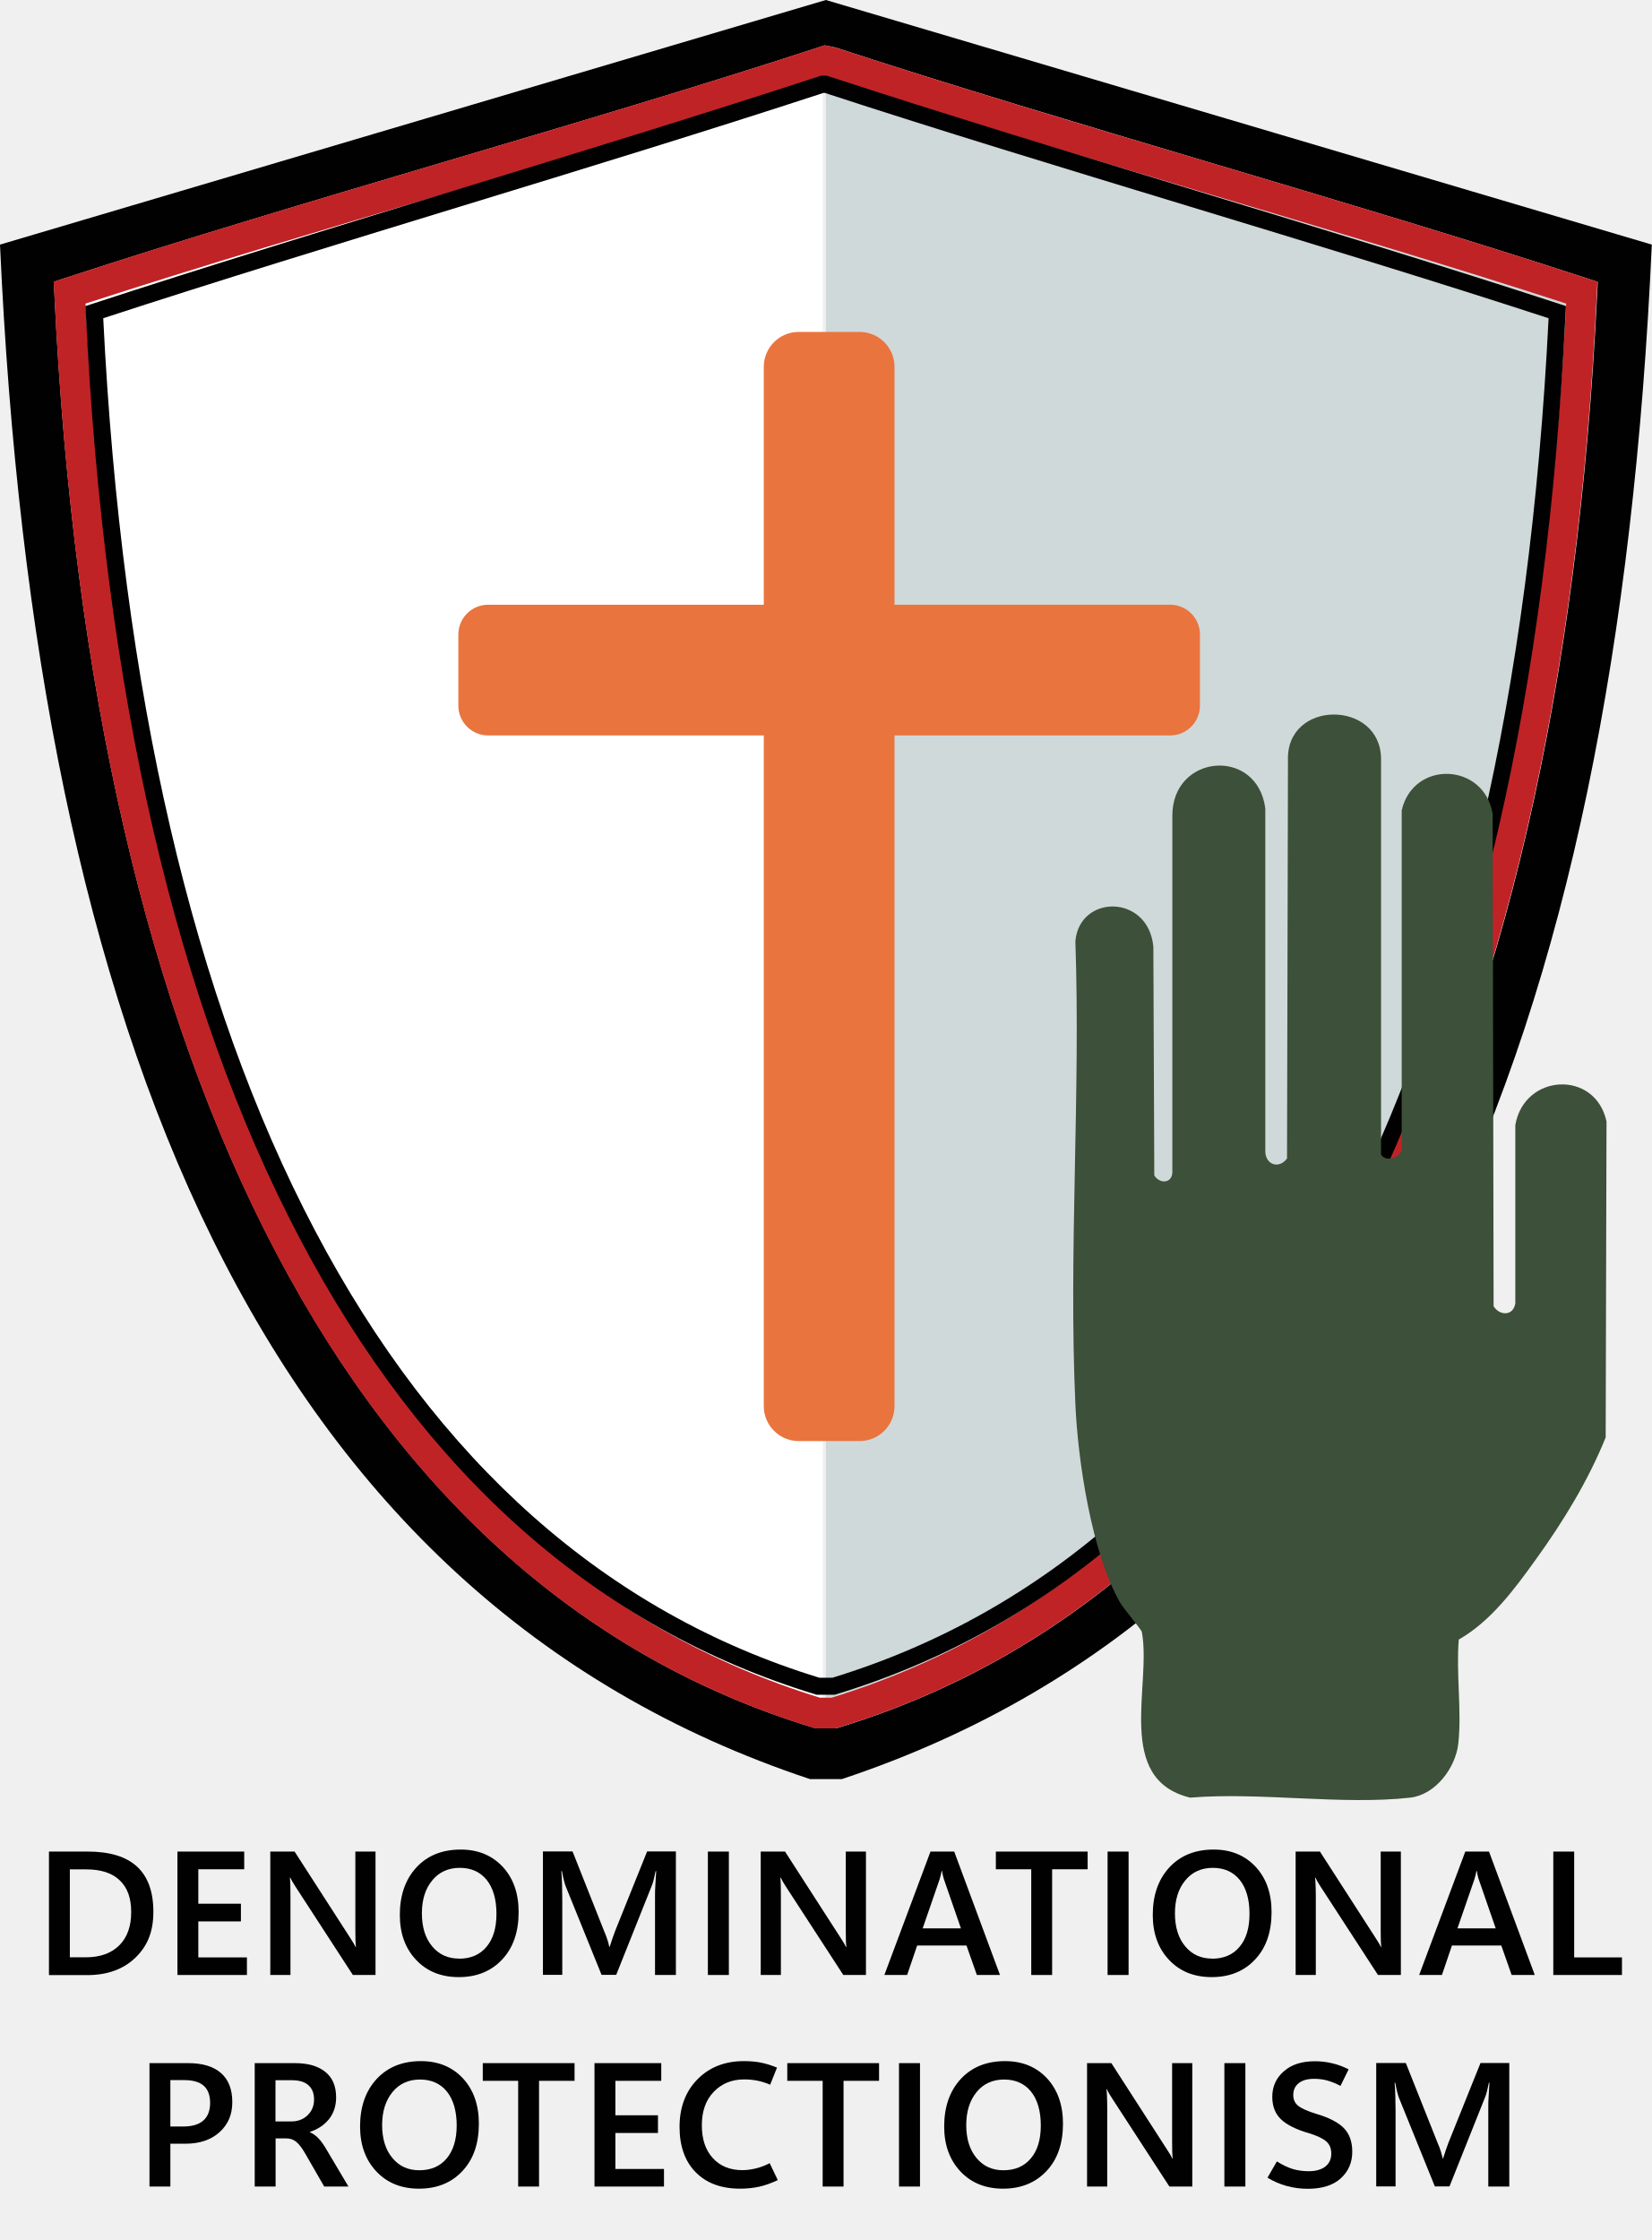
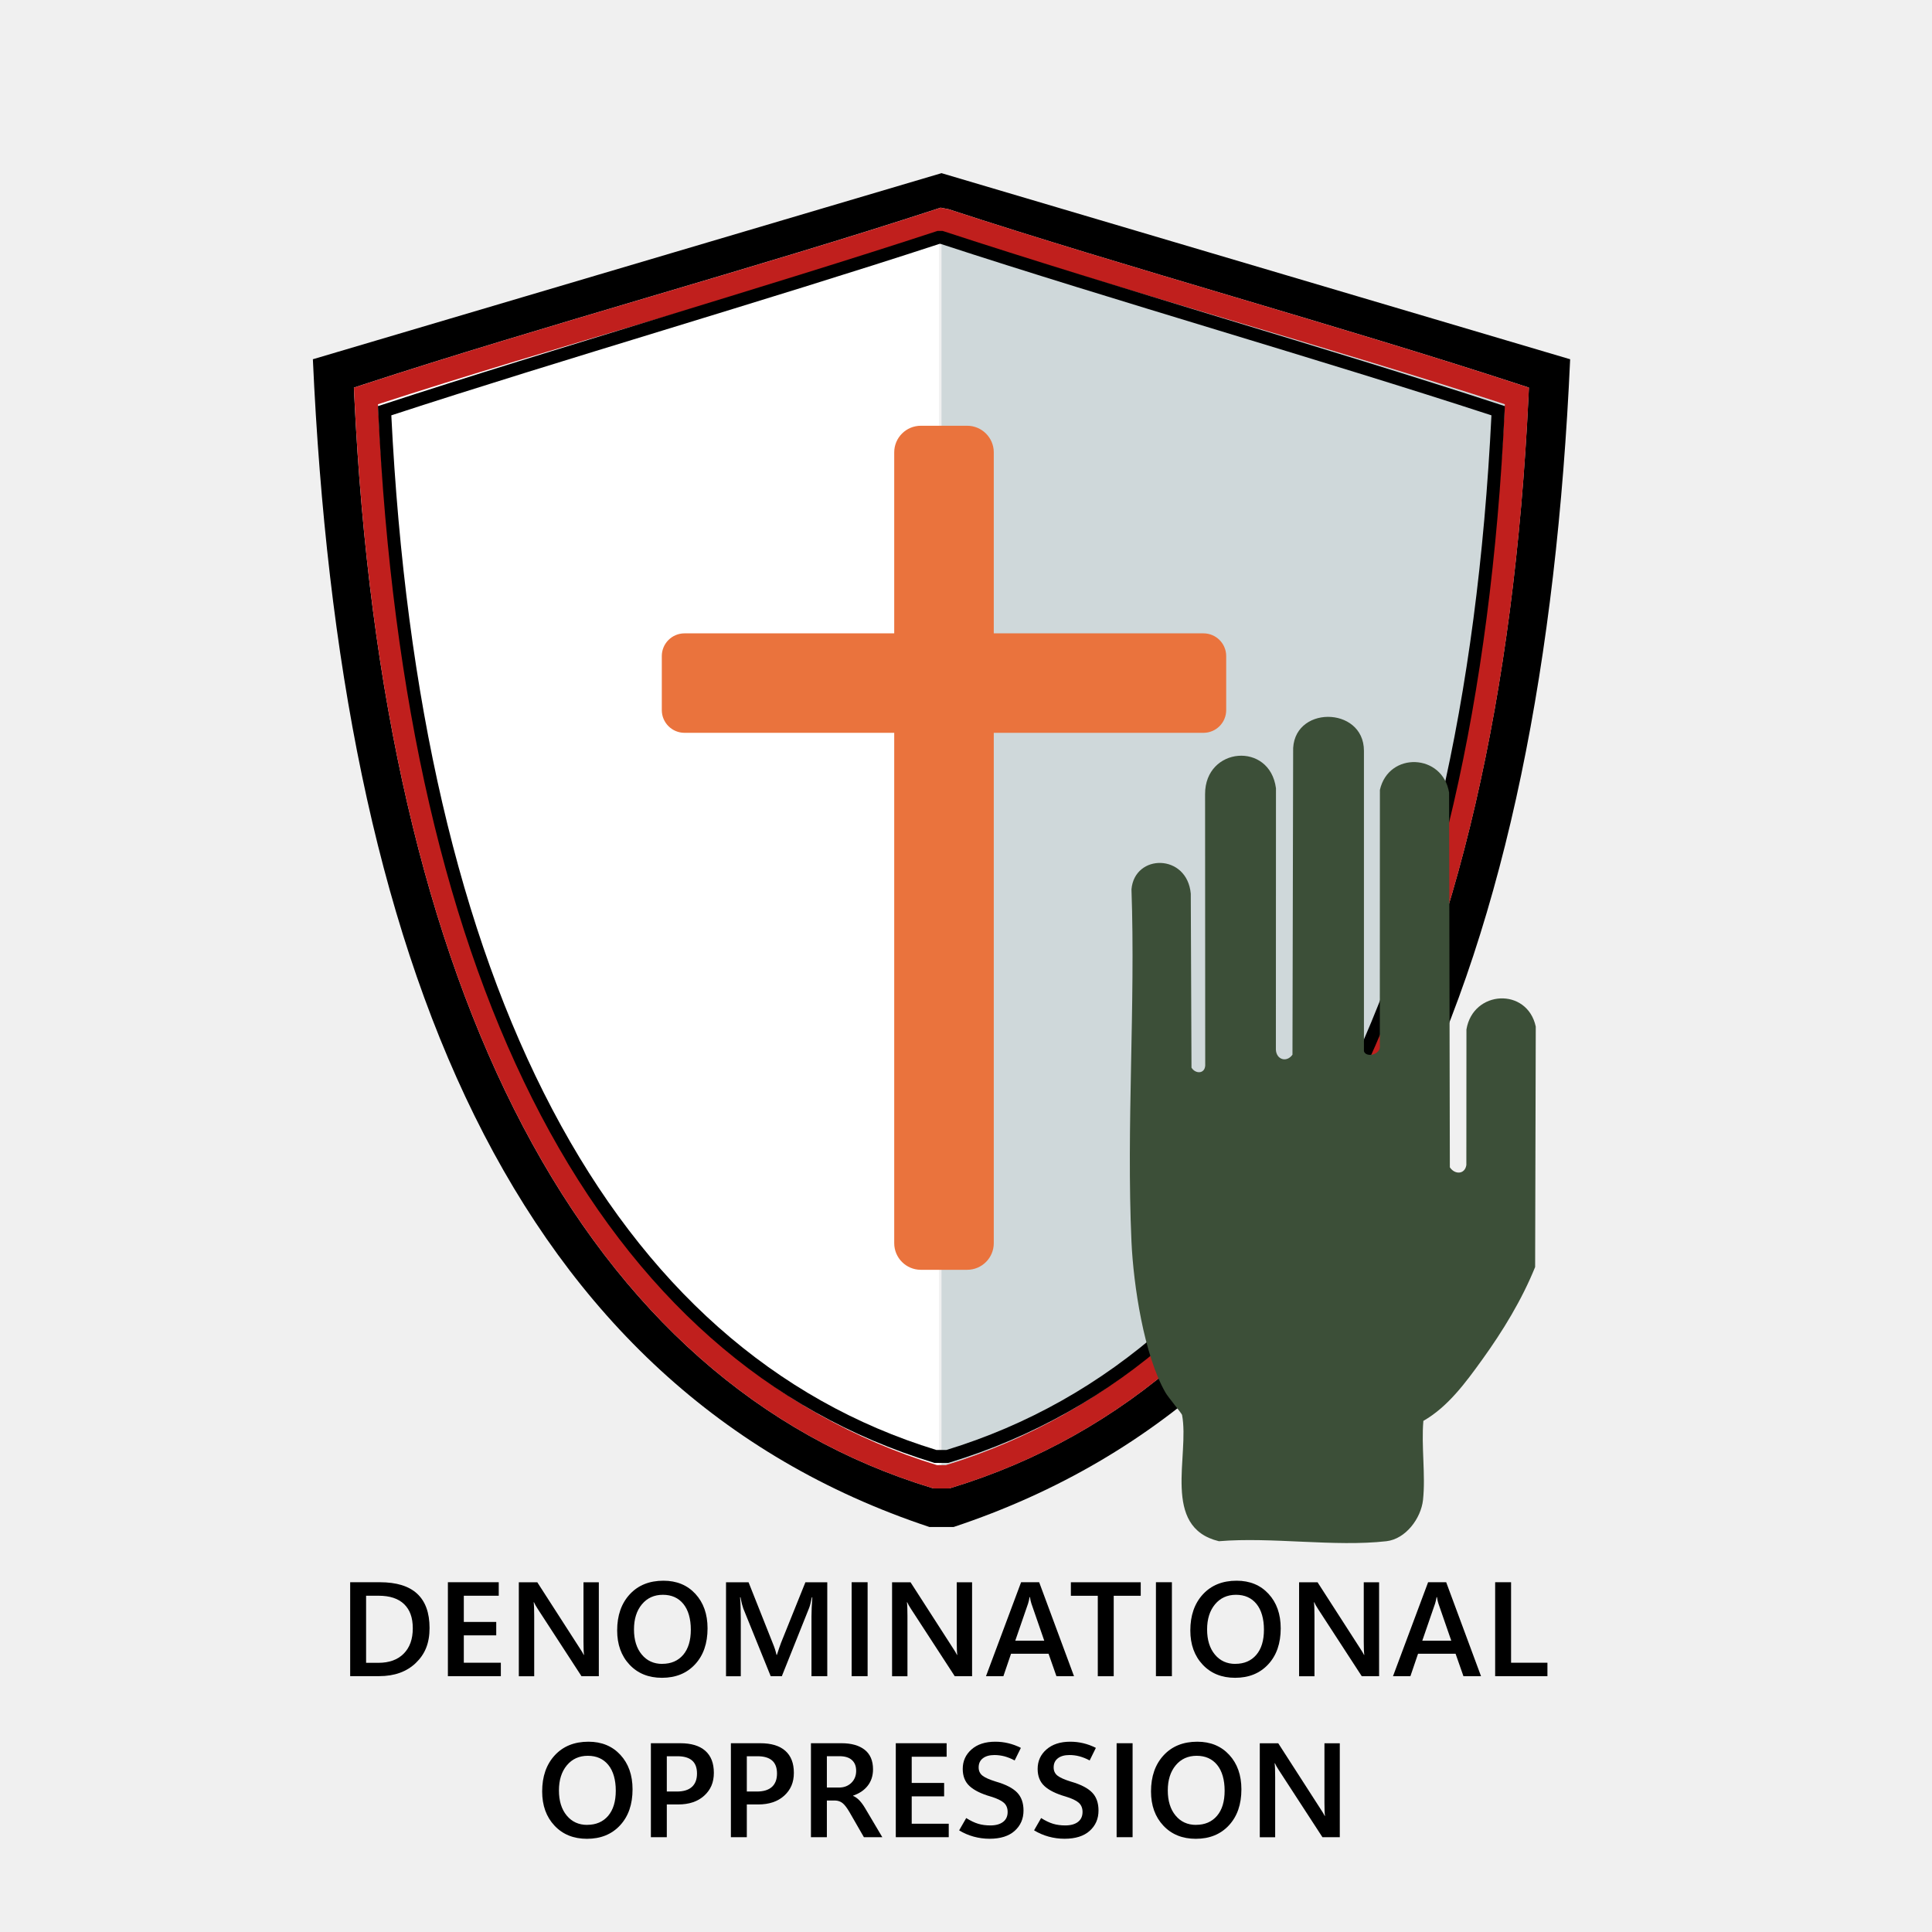
- <svg xmlns="http://www.w3.org/2000/svg" id="Layer_1" data-name="Layer 1" viewBox="0 0 140.01 189.84">
+ <svg xmlns="http://www.w3.org/2000/svg" id="Layer_2" data-name="Layer 2" viewBox="0 0 432 432">
  <defs>
    <style>
      .cls-1 {
+         fill: #c01f1d;
+       }
+ 
+       .cls-2 {
        fill: #fff;
      }

-       .cls-2 {
+       .cls-3 {
        fill: none;
      }

-       .cls-3 {
-         fill: #c02326;
-       }
- 
      .cls-4 {
-         fill: #d0d9da;
+         fill: #3c4f38;
      }

      .cls-5 {
-         fill: #3d5039;
+         fill: #cfd8da;
      }

      .cls-6 {
-         fill: #010101;
-       }
- 
-       .cls-7 {
-         fill: #ea743d;
+         fill: #ea733d;
      }
    </style>
  </defs>
-   <path class="cls-4" d="M114.28,104.98c10.6-20.13,16.81-46.79,18.46-79.25-9.68-3.15-20.45-6.36-30.87-9.46-10.74-3.2-21.85-6.51-31.78-9.76-.03,0-.06.02-.09.03v137.34h.48c18.46-5.68,33.2-18.76,43.8-38.9Z" />
-   <path class="cls-1" d="M25.46,104.98C14.86,84.85,8.65,58.19,7,25.73c9.68-3.15,20.45-6.36,30.87-9.46,10.74-3.2,21.85-6.51,31.78-9.76.03,0,.06.02.09.03v137.34h-.48c-18.46-5.68-33.2-18.76-43.8-38.9Z" />
-   <path class="cls-2" d="M134.48,23.58c-9.95-3.26-21.1-6.58-31.88-9.79-10.76-3.2-21.89-6.52-31.81-9.77l-.8-.16-.09-.02-.31.1c-9.92,3.25-21.15,6.58-32.01,9.8-10.88,3.23-22.13,6.56-32.09,9.83l-.94.31.05.99c1.59,33.28,7.92,60.64,18.8,81.32,10.97,20.84,26.29,34.37,45.52,40.23l.18.06h1.75l.18-.06c19.24-5.85,34.55-19.39,45.52-40.23,10.88-20.67,17.21-48.03,18.8-81.32l.05-.99-.94-.31Z" />
-   <path class="cls-6" d="M70,0L0,20.73c3.02,66.76,22.11,114.58,68.66,130.05h2.69c46.55-15.47,65.64-63.29,68.66-130.05L70,0ZM116.58,106.19c-10.97,20.84-26.29,34.37-45.52,40.23l-.18.06h-1.75l-.18-.06c-19.24-5.85-34.55-19.39-45.52-40.23C12.53,85.51,6.2,58.16,4.61,24.87l-.05-.99.94-.31c9.95-3.26,21.21-6.6,32.09-9.83,10.86-3.22,22.09-6.55,32.01-9.8l.31-.1.09.02.8.16c9.92,3.25,21.05,6.56,31.81,9.77,10.78,3.21,21.92,6.53,31.88,9.79l.94.31-.05.99c-1.59,33.28-7.92,60.64-18.8,81.32Z" />
-   <path class="cls-2" d="M70.09,6.51s-.06.02-.09.03c-9.85,3.22-20.95,6.51-31.68,9.69-10.52,3.12-21.39,6.34-31.08,9.5,1.65,32.46,7.86,59.12,18.46,79.25,10.6,20.14,25.34,33.22,43.8,38.9h.98c18.46-5.68,33.2-18.76,43.8-38.9,10.6-20.13,16.81-46.79,18.46-79.25-9.68-3.15-20.45-6.36-30.87-9.46-10.74-3.2-21.85-6.51-31.78-9.76Z" />
-   <path class="cls-3" d="M134.48,23.58c-9.95-3.26-21.1-6.58-31.88-9.79-10.76-3.2-21.89-6.52-31.81-9.77l-.8-.16-.09-.02-.31.1c-9.92,3.25-21.15,6.58-32.01,9.8-10.88,3.23-22.13,6.56-32.09,9.83l-.94.31.05.99c1.59,33.28,7.92,60.64,18.8,81.32,10.97,20.84,26.29,34.37,45.52,40.23l.18.06h1.75l.18-.06c19.24-5.85,34.55-19.39,45.52-40.23,10.88-20.67,17.21-48.03,18.8-81.32l.05-.99-.94-.31ZM114.28,104.98c-10.6,20.14-25.34,33.22-43.8,38.9h-.98c-18.46-5.68-33.2-18.76-43.8-38.9C15.11,84.85,8.9,58.19,7.25,25.73c9.69-3.15,20.55-6.38,31.08-9.5,10.73-3.18,21.82-6.47,31.68-9.69.03,0,.06-.02.09-.03,9.93,3.25,21.04,6.56,31.78,9.76,10.42,3.1,21.19,6.31,30.87,9.46-1.65,32.46-7.86,59.12-18.46,79.25Z" />
-   <path class="cls-6" d="M70.76,143.63h-1.54l-.1-.03c-18.47-5.62-33.18-18.63-43.72-38.66C14.91,85.01,8.81,58.62,7.27,26.49l-.03-.55.52-.17c9.62-3.15,20.42-6.46,30.86-9.66,10.44-3.2,21.23-6.5,30.83-9.65l.11-.04h.55s.11.04.11.04c9.61,3.15,20.47,6.45,30.98,9.65,10.52,3.2,21.39,6.51,31.01,9.66l.52.17-.03.55c-1.54,32.12-7.63,58.52-18.13,78.45-10.54,20.03-25.26,33.04-43.72,38.66l-.1.03ZM69.44,142.19h1.11c18.04-5.52,32.43-18.28,42.77-37.92,10.33-19.63,16.37-45.64,17.94-77.3-9.48-3.1-20.14-6.34-30.46-9.48-10.48-3.19-21.31-6.48-30.9-9.62h-.09c-9.59,3.14-20.35,6.44-30.75,9.62-10.25,3.14-20.84,6.38-30.31,9.48,1.57,31.66,7.6,57.67,17.94,77.3,10.34,19.64,24.73,32.4,42.77,37.92Z" />
-   <path class="cls-7" d="M99.18,51.25h-23.36v-20.16c0-1.64-1.33-2.96-2.96-2.96h-5.16c-1.64,0-2.96,1.33-2.96,2.96v20.16h-23.36c-1.4,0-2.53,1.13-2.53,2.53v6.02c0,1.4,1.13,2.53,2.53,2.53h23.36v56.84c0,1.64,1.33,2.96,2.96,2.96h5.16c1.64,0,2.96-1.33,2.96-2.96v-56.84h23.36c1.4,0,2.53-1.13,2.53-2.53v-6.02c0-1.4-1.13-2.53-2.53-2.53Z" />
-   <path class="cls-5" d="M117.04,97.77c.22.79,1.94.41,1.77-.64v-28.45c.99-4.3,7.01-4.05,7.71.31l.08,41.72c.54.83,1.67.82,1.84-.25v-15.1c.74-4.39,6.78-4.71,7.73-.32l-.07,26.78c-1.48,3.66-3.6,7.13-5.91,10.33-1.81,2.52-3.82,5.25-6.54,6.8-.24,2.83.26,6.02-.04,8.8-.22,2.06-1.93,4.36-4.08,4.6-5.77.65-12.75-.49-18.65,0-6.44-1.56-3.24-9.56-4.1-14.06-.03-.17-1.54-1.95-1.85-2.49-2.39-4.17-3.57-11.98-3.78-16.8-.58-12.93.45-26.27,0-39.24.36-3.99,6.2-3.99,6.61.48l.08,19.38c.44.71,1.46.71,1.53-.23v-30.24c-.03-5.26,7.19-5.87,7.88-.64v29.11c.04,1.11,1.18,1.47,1.84.56l.08-33.69c-.22-5.24,7.89-5.2,7.89-.15v33.44Z" />
+   <path class="cls-5" d="M299.42,249.51c21.28-40.42,33.75-93.95,37.06-159.12-19.44-6.33-41.05-12.77-61.98-19-21.57-6.42-43.87-13.06-63.81-19.59-.06.02-.12.04-.17.06v275.76h.96c37.07-11.4,66.66-37.67,87.94-78.1Z" />
+   <path class="cls-2" d="M121.08,249.51c-21.28-40.42-33.75-93.95-37.06-159.12,19.44-6.33,41.05-12.77,61.98-19,21.57-6.42,43.87-13.06,63.81-19.59.06.02.12.04.17.06v275.76h-.96c-37.07-11.4-66.66-37.67-87.94-78.1Z" />
+   <path class="cls-3" d="M339.99,86.06c-19.98-6.55-42.36-13.21-64-19.66-21.61-6.43-43.95-13.09-63.87-19.61l-1.6-.31-.18-.04-.63.21c-19.91,6.53-42.47,13.22-64.27,19.68-21.85,6.48-44.43,13.18-64.42,19.73l-1.88.62.09,1.98c3.19,66.83,15.89,121.76,37.75,163.28,22.03,41.84,52.78,69.02,91.4,80.77l.37.11h3.52l.37-.11c38.62-11.75,69.37-38.93,91.4-80.77,21.85-41.51,34.55-96.45,37.75-163.28l.09-1.98-1.88-.62Z" />
+   <path d="M210.52,38.72l-140.56,41.61c6.06,134.04,44.39,230.06,137.86,261.11h5.41c93.46-31.05,131.79-127.08,137.86-261.11l-140.56-41.61ZM304.03,251.93c-22.03,41.84-52.78,69.02-91.4,80.77l-.37.11h-3.52l-.37-.11c-38.62-11.75-69.37-38.93-91.4-80.77-21.85-41.51-34.55-96.45-37.75-163.28l-.09-1.98,1.88-.62c19.99-6.55,42.58-13.25,64.42-19.73,21.81-6.47,44.36-13.16,64.27-19.68l.63-.21.18.04,1.6.31c19.92,6.53,42.26,13.18,63.87,19.61,21.64,6.44,44.02,13.11,64,19.66l1.88.62-.09,1.98c-3.19,66.83-15.89,121.76-37.75,163.28Z" />
+   <path class="cls-3" d="M210.69,51.8c-.06.02-.12.04-.17.06-19.78,6.47-42.06,13.07-63.6,19.46-21.13,6.27-42.95,12.74-62.4,19.07,3.31,65.17,15.78,118.7,37.06,159.12,21.29,40.43,50.87,66.71,87.94,78.1h1.96c37.07-11.4,66.66-37.67,87.94-78.1,21.28-40.42,33.75-93.95,37.06-159.12-19.44-6.33-41.05-12.77-61.98-19-21.57-6.42-43.87-13.06-63.81-19.59Z" />
+   <path class="cls-1" d="M339.99,86.06c-19.98-6.55-42.36-13.21-64-19.66-21.61-6.43-43.95-13.09-63.87-19.61l-1.6-.31-.18-.04-.63.21c-19.91,6.53-42.47,13.22-64.27,19.68-21.85,6.48-44.43,13.18-64.42,19.73l-1.88.62.09,1.98c3.19,66.83,15.89,121.76,37.75,163.28,22.03,41.84,52.78,69.02,91.4,80.77l.37.11h3.52l.37-.11c38.62-11.75,69.37-38.93,91.4-80.77,21.85-41.51,34.55-96.45,37.75-163.28l.09-1.98-1.88-.62ZM299.42,249.51c-21.28,40.43-50.87,66.71-87.94,78.1h-1.96c-37.07-11.4-66.66-37.67-87.94-78.1-21.28-40.42-33.75-93.95-37.06-159.12,19.45-6.33,41.27-12.81,62.4-19.07,21.55-6.39,43.82-13,63.6-19.46.06-.02.12-.04.17-.06,19.93,6.53,42.24,13.17,63.81,19.59,20.93,6.23,42.55,12.67,61.98,19-3.31,65.17-15.78,118.7-37.06,159.12Z" />
+   <path d="M212.04,327.11h-3.08l-.21-.06c-37.08-11.29-66.62-37.4-87.79-77.62-21.07-40.02-33.32-93.02-36.4-157.52l-.05-1.1,1.05-.34c19.32-6.33,41-12.97,61.96-19.39,20.95-6.42,42.62-13.05,61.91-19.38l.22-.07h1.1s.22.07.22.07c19.29,6.32,41.11,12.96,62.21,19.38,21.11,6.42,42.95,13.06,62.26,19.39l1.05.34-.05,1.1c-3.08,64.5-15.33,117.5-36.4,157.52-21.17,40.22-50.71,66.33-87.79,77.62l-.21.06ZM209.39,324.22h2.22c36.22-11.09,65.11-36.7,85.87-76.14,20.75-39.42,32.87-91.63,36.01-155.21-19.03-6.22-40.44-12.73-61.16-19.03-21.04-6.4-42.78-13.01-62.05-19.32h-.18c-19.26,6.31-40.86,12.92-61.74,19.32-20.57,6.3-41.84,12.81-60.86,19.03,3.15,63.58,15.26,115.79,36.01,155.21,20.76,39.43,49.65,65.05,85.87,76.14Z" />
+   <path class="cls-6" d="M269.1,141.62h-46.89v-40.47c0-3.28-2.66-5.95-5.95-5.95h-10.36c-3.28,0-5.95,2.66-5.95,5.95v40.47h-46.89c-2.81,0-5.08,2.28-5.08,5.08v12.08c0,2.81,2.28,5.08,5.08,5.08h46.89v114.12c0,3.28,2.66,5.95,5.95,5.95h10.36c3.28,0,5.95-2.66,5.95-5.95v-114.12h46.89c2.81,0,5.08-2.28,5.08-5.08v-12.08c0-2.81-2.28-5.08-5.08-5.08Z" />
+   <path class="cls-4" d="M304.97,235.02c.44,1.59,3.89.83,3.56-1.28l.02-57.12c1.97-8.63,14.05-8.14,15.47.62l.17,83.77c1.08,1.66,3.35,1.64,3.69-.5l.02-30.32c1.46-8.82,13.58-9.47,15.5-.65l-.14,53.77c-2.98,7.36-7.23,14.32-11.86,20.74-3.64,5.05-7.66,10.55-13.13,13.66-.49,5.68.52,12.08-.08,17.67-.45,4.14-3.88,8.75-8.19,9.24-11.59,1.31-25.6-.99-37.45,0-12.93-3.13-6.51-19.19-8.24-28.24-.07-.34-3.09-3.92-3.71-5-4.81-8.37-7.16-24.05-7.6-33.73-1.16-25.95.91-52.75,0-78.8.71-8.01,12.44-8.02,13.26.97l.16,38.91c.88,1.43,2.94,1.43,3.07-.46l-.03-60.72c-.02-10.55,14.47-11.8,15.85-1.29l-.02,58.45c.11,2.23,2.4,2.95,3.71,1.12l.15-67.64c-.44-10.52,15.83-10.44,15.83-.31v67.15Z" />
  <g>
-     <path class="cls-6" d="M4.15,167.38v-10.46h3.29c1.85,0,3.24.42,4.17,1.27.92.85,1.39,2.12,1.39,3.83s-.51,2.92-1.53,3.9-2.38,1.47-4.08,1.47h-3.23ZM5.92,158.42v7.46h1.37c1.2,0,2.14-.34,2.82-1.01.68-.68,1.01-1.62,1.01-2.82s-.32-2.07-.97-2.69c-.64-.62-1.59-.93-2.83-.93h-1.4Z" />
-     <path class="cls-6" d="M20.93,167.38h-5.89v-10.46h5.66v1.5h-3.89v2.92h3.61v1.5h-3.61v3.05h4.12v1.5Z" />
-     <path class="cls-6" d="M31.84,167.38h-1.93l-4.86-7.48c-.1-.15-.18-.29-.26-.42-.07-.13-.13-.24-.18-.34h-.04c.02.15.03.35.04.61s.01.57.01.95v6.68h-1.71v-10.46h2.06l4.71,7.31c.1.16.19.3.27.43.08.13.14.25.19.35h.03c-.02-.14-.03-.33-.04-.58,0-.25-.01-.55-.01-.91v-6.6h1.71v10.46Z" />
-     <path class="cls-6" d="M38.88,167.56c-1.49,0-2.7-.49-3.61-1.46-.92-.97-1.38-2.25-1.38-3.81,0-1.67.47-3.01,1.4-4.02.93-1.01,2.19-1.52,3.76-1.52,1.47,0,2.65.49,3.56,1.46.9.97,1.35,2.25,1.35,3.84,0,1.68-.46,3.02-1.39,4.01-.93,1-2.16,1.5-3.68,1.5ZM38.9,166c.99,0,1.77-.33,2.33-1,.57-.67.85-1.6.85-2.81s-.28-2.19-.83-2.87c-.55-.68-1.32-1.02-2.28-1.02s-1.75.35-2.33,1.06c-.59.71-.88,1.64-.88,2.8s.29,2.1.87,2.79c.58.7,1.34,1.04,2.28,1.04Z" />
-     <path class="cls-6" d="M57.28,167.38h-1.76v-6.65c0-.3,0-.63.03-1s.04-.75.07-1.15h-.05c-.06.28-.11.52-.16.72-.05.2-.1.36-.15.48l-3.03,7.59h-1.24l-3.05-7.53c-.04-.11-.09-.26-.14-.47-.06-.21-.11-.47-.17-.79h-.05c.03.36.05.74.06,1.14.01.39.02.8.02,1.23v6.42h-1.64v-10.46h2.51l2.68,6.76c.11.25.2.49.27.71.07.22.13.42.16.61h.04c.09-.28.17-.53.25-.76.08-.22.15-.42.21-.58l2.71-6.74h2.44v10.46Z" />
-     <path class="cls-6" d="M61.78,167.38h-1.78v-10.46h1.78v10.46Z" />
-     <path class="cls-6" d="M73.41,167.38h-1.93l-4.86-7.48c-.1-.15-.18-.29-.26-.42-.07-.13-.13-.24-.18-.34h-.04c.02.15.03.35.04.61s.01.57.01.95v6.68h-1.71v-10.46h2.06l4.71,7.31c.1.16.19.3.27.43.08.13.14.25.19.35h.03c-.02-.14-.03-.33-.04-.58,0-.25-.01-.55-.01-.91v-6.6h1.71v10.46Z" />
-     <path class="cls-6" d="M74.96,167.38l3.91-10.46h2.01l3.88,10.46h-1.96l-.88-2.5h-4.18l-.85,2.5h-1.94ZM78.21,163.43h3.24l-1.43-4.13c-.03-.11-.07-.21-.09-.32-.03-.11-.05-.24-.08-.41h-.04c-.02.14-.05.27-.08.38-.03.11-.06.22-.09.33l-1.43,4.14Z" />
-     <path class="cls-6" d="M92.19,158.42h-3.01v8.96h-1.77v-8.96h-3v-1.5h7.78v1.5Z" />
-     <path class="cls-6" d="M95.66,167.38h-1.78v-10.46h1.78v10.46Z" />
-     <path class="cls-6" d="M102.7,167.56c-1.49,0-2.7-.49-3.61-1.46-.92-.97-1.38-2.25-1.38-3.81,0-1.67.47-3.01,1.4-4.02s2.19-1.52,3.76-1.52c1.47,0,2.65.49,3.56,1.46.9.97,1.35,2.25,1.35,3.84,0,1.68-.46,3.02-1.39,4.01-.93,1-2.16,1.5-3.68,1.5ZM102.73,166c.99,0,1.77-.33,2.33-1,.57-.67.85-1.6.85-2.81s-.28-2.19-.83-2.87c-.55-.68-1.32-1.02-2.28-1.02s-1.75.35-2.33,1.06c-.59.71-.88,1.64-.88,2.8s.29,2.1.87,2.79c.58.7,1.34,1.04,2.28,1.04Z" />
-     <path class="cls-6" d="M118.73,167.38h-1.93l-4.86-7.48c-.1-.15-.18-.29-.26-.42-.07-.13-.13-.24-.17-.34h-.04c.02.15.03.35.04.61s.02.57.02.95v6.68h-1.71v-10.46h2.06l4.71,7.31c.1.16.19.3.27.43.08.13.14.25.19.35h.03c-.02-.14-.03-.33-.04-.58,0-.25-.01-.55-.01-.91v-6.6h1.71v10.46Z" />
-     <path class="cls-6" d="M120.29,167.38l3.91-10.46h2.01l3.88,10.46h-1.96l-.88-2.5h-4.18l-.85,2.5h-1.94ZM123.54,163.43h3.24l-1.43-4.13c-.04-.11-.07-.21-.09-.32-.03-.11-.05-.24-.08-.41h-.04c-.02.14-.05.27-.08.38-.03.11-.06.22-.09.33l-1.43,4.14Z" />
-     <path class="cls-6" d="M137.48,167.38h-5.82v-10.46h1.77v8.97h4.05v1.5Z" />
-     <path class="cls-6" d="M14.44,181.67v3.64h-1.77v-10.46h3.28c1.22,0,2.14.28,2.78.84.64.56.96,1.38.96,2.46s-.36,1.89-1.08,2.55c-.72.65-1.68.98-2.9.98h-1.26ZM14.44,176.3v3.92h1.11c.74,0,1.31-.17,1.69-.51.38-.34.57-.84.57-1.49s-.18-1.13-.54-1.45c-.36-.32-.91-.48-1.63-.48h-1.19Z" />
-     <path class="cls-6" d="M29.52,185.31h-2.04l-1.6-2.78c-.28-.49-.54-.82-.77-1.01-.23-.19-.51-.29-.82-.29h-.93v4.08h-1.77v-10.46h3.41c1.09,0,1.94.24,2.56.73s.93,1.21.93,2.17c0,.72-.2,1.33-.59,1.83-.4.5-.94.87-1.63,1.1v.03c.26.11.5.28.72.51.22.23.42.51.61.83l1.93,3.25ZM23.35,176.29v3.5h1.35c.56,0,1.02-.18,1.38-.53.36-.35.54-.8.54-1.33s-.16-.92-.47-1.2c-.32-.29-.78-.43-1.4-.43h-1.39Z" />
-     <path class="cls-6" d="M35.51,185.49c-1.49,0-2.7-.49-3.61-1.46-.92-.98-1.38-2.25-1.38-3.81,0-1.67.47-3.01,1.4-4.02.93-1.01,2.19-1.52,3.76-1.52,1.47,0,2.65.49,3.56,1.46.9.98,1.35,2.26,1.35,3.84,0,1.68-.46,3.02-1.39,4.01-.93,1-2.16,1.5-3.68,1.5ZM35.53,183.93c.99,0,1.77-.33,2.33-1s.85-1.6.85-2.8-.28-2.19-.83-2.87c-.55-.68-1.32-1.02-2.28-1.02s-1.75.35-2.33,1.06-.88,1.64-.88,2.8.29,2.1.87,2.79c.58.7,1.34,1.04,2.28,1.04Z" />
-     <path class="cls-6" d="M48.7,176.35h-3.01v8.96h-1.77v-8.96h-3v-1.5h7.78v1.5Z" />
-     <path class="cls-6" d="M56.28,185.31h-5.89v-10.46h5.66v1.5h-3.89v2.92h3.61v1.5h-3.61v3.05h4.12v1.5Z" />
-     <path class="cls-6" d="M65.91,184.77c-.53.25-1.05.44-1.55.55-.5.11-1.05.17-1.63.17-1.6,0-2.86-.47-3.77-1.4s-1.36-2.21-1.36-3.84.5-2.99,1.51-4.02,2.32-1.55,3.94-1.55c.53,0,1.02.04,1.46.13.44.09.89.23,1.35.42l-.58,1.45c-.37-.16-.72-.27-1.07-.34-.35-.07-.72-.11-1.13-.11-1.05,0-1.91.35-2.58,1.05-.68.7-1.01,1.65-1.01,2.84s.31,2.1.93,2.78c.62.68,1.46,1.02,2.51,1.02.35,0,.72-.05,1.11-.14.39-.09.79-.24,1.2-.45l.69,1.44Z" />
-     <path class="cls-6" d="M74.51,176.35h-3.01v8.96h-1.77v-8.96h-3v-1.5h7.78v1.5Z" />
-     <path class="cls-6" d="M77.98,185.31h-1.78v-10.46h1.78v10.46Z" />
-     <path class="cls-6" d="M85.02,185.49c-1.49,0-2.7-.49-3.61-1.46-.92-.98-1.38-2.25-1.38-3.81,0-1.67.47-3.01,1.4-4.02.93-1.01,2.19-1.52,3.76-1.52,1.47,0,2.65.49,3.56,1.46.9.98,1.35,2.26,1.35,3.84,0,1.68-.46,3.02-1.39,4.01s-2.16,1.5-3.68,1.5ZM85.04,183.93c.99,0,1.77-.33,2.33-1,.57-.67.85-1.6.85-2.8s-.28-2.19-.83-2.87-1.32-1.02-2.28-1.02-1.75.35-2.33,1.06-.88,1.64-.88,2.8.29,2.1.87,2.79c.58.7,1.34,1.04,2.28,1.04Z" />
-     <path class="cls-6" d="M101.05,185.31h-1.93l-4.86-7.48c-.1-.15-.18-.29-.26-.42-.07-.13-.13-.24-.17-.34h-.04c.02.15.03.35.04.61s.02.57.02.95v6.68h-1.71v-10.46h2.06l4.71,7.31c.1.16.19.3.27.43.08.13.14.25.19.35h.03c-.02-.14-.03-.33-.04-.58,0-.25-.01-.55-.01-.91v-6.6h1.71v10.46Z" />
-     <path class="cls-6" d="M105.56,185.31h-1.78v-10.46h1.78v10.46Z" />
-     <path class="cls-6" d="M107.44,184.55l.79-1.37c.48.3.92.51,1.33.64.41.12.86.19,1.36.19.6,0,1.07-.13,1.41-.39.34-.26.51-.63.51-1.11,0-.44-.14-.78-.43-1.03-.29-.25-.77-.48-1.46-.69-1.08-.31-1.86-.7-2.36-1.17s-.75-1.11-.75-1.91c0-.87.32-1.59.97-2.16.65-.58,1.53-.86,2.65-.86.49,0,.98.06,1.45.17.48.11.94.28,1.4.52l-.69,1.4c-.39-.21-.77-.36-1.13-.46s-.74-.14-1.11-.14c-.55,0-.98.12-1.29.36s-.47.58-.47,1.02c0,.39.14.69.43.92.29.22.78.44,1.49.66,1.09.32,1.88.72,2.36,1.21.48.49.72,1.16.72,2.01,0,.92-.33,1.67-.98,2.26-.65.59-1.59.88-2.8.88-.61,0-1.2-.08-1.78-.24s-1.12-.39-1.62-.7Z" />
-     <path class="cls-6" d="M127.91,185.31h-1.76v-6.65c0-.3,0-.63.03-1,.02-.36.04-.75.07-1.15h-.05c-.06.28-.11.52-.16.72s-.1.36-.15.48l-3.03,7.59h-1.24l-3.05-7.53c-.04-.11-.09-.27-.14-.47s-.11-.47-.17-.79h-.05c.03.37.05.74.06,1.14.01.39.02.8.02,1.23v6.42h-1.64v-10.46h2.51l2.69,6.76c.11.25.2.49.27.71s.12.42.16.61h.04c.09-.28.17-.54.25-.76s.15-.42.21-.58l2.71-6.74h2.44v10.46Z" />
+     <path d="M78.3,374.8v-21.01h6.61c3.72,0,6.51.85,8.36,2.56s2.78,4.26,2.78,7.68-1.03,5.86-3.08,7.82c-2.05,1.96-4.78,2.94-8.19,2.94h-6.49ZM81.86,356.82v14.99h2.75c2.41,0,4.3-.68,5.65-2.04,1.36-1.36,2.04-3.25,2.04-5.67s-.65-4.16-1.94-5.41c-1.29-1.25-3.19-1.88-5.69-1.88h-2.81Z" />
+     <path d="M111.99,374.8h-11.84v-21.01h11.37v3.02h-7.81v5.86h7.25v3h-7.25v6.12h8.28v3Z" />
+     <path d="M133.89,374.8h-3.87l-9.76-15.01c-.2-.3-.37-.58-.51-.83s-.26-.48-.35-.69h-.07c.04.29.07.7.09,1.22.02.52.03,1.15.03,1.9v13.42h-3.44v-21.01h4.13l9.45,14.68c.21.31.39.6.55.86s.29.5.39.7h.06c-.04-.28-.07-.67-.09-1.16s-.03-1.1-.03-1.82v-13.26h3.43v21.01Z" />
+     <path d="M148.02,375.16c-3,0-5.42-.98-7.26-2.94-1.84-1.96-2.76-4.51-2.76-7.65,0-3.35.94-6.04,2.81-8.07s4.39-3.05,7.54-3.05c2.95,0,5.33.98,7.14,2.94s2.72,4.53,2.72,7.71c0,3.37-.93,6.05-2.8,8.06s-4.33,3-7.4,3ZM148.07,372.04c1.98,0,3.54-.67,4.69-2.01,1.14-1.34,1.71-3.22,1.71-5.63s-.56-4.4-1.67-5.76c-1.11-1.36-2.64-2.04-4.58-2.04s-3.51.71-4.69,2.13c-1.18,1.42-1.77,3.29-1.77,5.62s.58,4.21,1.74,5.61,2.69,2.09,4.57,2.09Z" />
+     <path d="M184.98,374.8h-3.53v-13.34c0-.61.02-1.27.05-2s.08-1.5.14-2.31h-.1c-.12.57-.23,1.05-.33,1.45s-.2.72-.3.97l-6.09,15.23h-2.49l-6.12-15.12c-.08-.21-.17-.53-.29-.95-.11-.42-.23-.95-.34-1.58h-.1c.06.73.1,1.49.12,2.29.02.79.04,1.62.04,2.48v12.89h-3.3v-21.01h5.04l5.39,13.58c.21.51.39.98.53,1.42.14.44.25.85.33,1.23h.09c.18-.57.34-1.07.5-1.52.16-.45.3-.84.42-1.17l5.45-13.54h4.89v21.01Z" />
+     <path d="M194,374.8h-3.57v-21.01h3.57v21.01Z" />
+     <path d="M217.35,374.8h-3.87l-9.76-15.01c-.2-.3-.37-.58-.51-.83s-.26-.48-.35-.69h-.07c.04.29.07.7.09,1.22.02.52.03,1.15.03,1.9v13.42h-3.44v-21.01h4.13l9.45,14.68c.21.31.39.6.55.86s.29.5.39.7h.06c-.04-.28-.07-.67-.09-1.16s-.03-1.1-.03-1.82v-13.26h3.43v21.01Z" />
+     <path d="M220.47,374.8l7.85-21.01h4.04l7.79,21.01h-3.93l-1.76-5.02h-8.39l-1.71,5.02h-3.9ZM227,366.87h6.5l-2.87-8.29c-.07-.21-.13-.43-.18-.65s-.1-.49-.15-.81h-.09c-.05.28-.1.54-.15.77s-.11.45-.18.67l-2.87,8.32Z" />
+     <path d="M255.07,356.82h-6.04v17.99h-3.56v-17.99h-6.02v-3.02h15.62v3.02Z" />
+     <path d="M262.04,374.8h-3.57v-21.01h3.57v21.01Z" />
+     <path d="M276.18,375.16c-3,0-5.42-.98-7.26-2.94s-2.76-4.51-2.76-7.65c0-3.35.94-6.04,2.81-8.07s4.39-3.05,7.54-3.05c2.95,0,5.33.98,7.14,2.94s2.72,4.53,2.72,7.71c0,3.37-.93,6.05-2.8,8.06s-4.33,3-7.4,3ZM276.22,372.04c1.98,0,3.54-.67,4.69-2.01s1.71-3.22,1.71-5.63-.56-4.4-1.67-5.76-2.64-2.04-4.58-2.04-3.51.71-4.69,2.13-1.77,3.29-1.77,5.62.58,4.21,1.74,5.61,2.69,2.09,4.57,2.09Z" />
+     <path d="M308.36,374.8h-3.87l-9.76-15.01c-.2-.3-.37-.58-.51-.83s-.26-.48-.35-.69h-.07c.04.29.07.7.09,1.22s.03,1.15.03,1.9v13.42h-3.44v-21.01h4.13l9.45,14.68c.21.31.39.6.55.86s.29.5.39.7h.06c-.04-.28-.07-.67-.09-1.16s-.03-1.1-.03-1.82v-13.26h3.43v21.01Z" />
+     <path d="M311.48,374.8l7.85-21.01h4.04l7.79,21.01h-3.93l-1.76-5.02h-8.39l-1.71,5.02h-3.9ZM318.01,366.87h6.5l-2.87-8.29c-.07-.21-.13-.43-.18-.65s-.1-.49-.15-.81h-.09c-.05.28-.1.54-.15.77s-.11.45-.18.67l-2.87,8.32Z" />
+     <path d="M346.01,374.8h-11.69v-21.01h3.56v18h8.13v3Z" />
+     <path d="M131.25,411.16c-3,0-5.42-.98-7.26-2.94-1.84-1.96-2.76-4.51-2.76-7.65,0-3.35.94-6.04,2.81-8.07s4.39-3.05,7.54-3.05c2.95,0,5.33.98,7.14,2.94s2.72,4.53,2.72,7.71c0,3.37-.93,6.05-2.8,8.06s-4.33,3-7.4,3ZM131.29,408.04c1.98,0,3.54-.67,4.69-2.01,1.14-1.34,1.71-3.22,1.71-5.63s-.56-4.4-1.67-5.76c-1.11-1.36-2.64-2.04-4.58-2.04s-3.51.71-4.69,2.13c-1.18,1.42-1.77,3.29-1.77,5.62s.58,4.21,1.74,5.61,2.69,2.09,4.57,2.09Z" />
+     <path d="M149.1,403.49v7.31h-3.56v-21.01h6.58c2.44,0,4.3.56,5.58,1.69,1.28,1.13,1.92,2.77,1.92,4.93s-.72,3.8-2.16,5.11c-1.44,1.31-3.38,1.96-5.82,1.96h-2.53ZM149.1,392.71v7.88h2.23c1.49,0,2.62-.34,3.38-1.03s1.14-1.68,1.14-2.99-.36-2.27-1.09-2.91c-.73-.64-1.82-.96-3.27-.96h-2.39Z" />
+     <path d="M166.99,403.49v7.31h-3.56v-21.01h6.58c2.44,0,4.3.56,5.58,1.69,1.28,1.13,1.92,2.77,1.92,4.93s-.72,3.8-2.16,5.11c-1.44,1.31-3.38,1.96-5.82,1.96h-2.53ZM166.99,392.71v7.88h2.23c1.49,0,2.62-.34,3.38-1.03s1.14-1.68,1.14-2.99-.36-2.27-1.09-2.91c-.73-.64-1.82-.96-3.27-.96h-2.39Z" />
+     <path d="M197.27,410.8h-4.1l-3.21-5.58c-.57-.98-1.08-1.65-1.55-2.03s-1.02-.57-1.66-.59h-1.86v8.2h-3.56v-21.01h6.86c2.19,0,3.9.49,5.15,1.46,1.24.98,1.87,2.43,1.87,4.37,0,1.45-.4,2.67-1.19,3.68s-1.89,1.74-3.27,2.21v.06c.53.22,1.01.57,1.44,1.03.43.46.84,1.02,1.22,1.66l3.87,6.53ZM184.89,392.68v7.02h2.71c1.12,0,2.04-.35,2.76-1.05s1.08-1.6,1.08-2.68-.32-1.84-.95-2.42c-.64-.58-1.57-.86-2.81-.86h-2.78Z" />
+     <path d="M212.14,410.8h-11.84v-21.01h11.37v3.02h-7.81v5.86h7.25v3h-7.25v6.12h8.28v3Z" />
+     <path d="M214.47,409.27l1.58-2.75c.96.61,1.85,1.03,2.67,1.28.82.25,1.74.37,2.73.37,1.2,0,2.14-.26,2.83-.78.69-.52,1.03-1.26,1.03-2.23,0-.88-.29-1.57-.86-2.07-.57-.5-1.54-.96-2.92-1.38-2.16-.62-3.74-1.41-4.75-2.35-1.01-.94-1.51-2.22-1.51-3.83,0-1.74.65-3.19,1.95-4.34,1.3-1.16,3.08-1.74,5.33-1.74.99,0,1.96.11,2.91.34s1.89.57,2.81,1.04l-1.39,2.81c-.78-.42-1.54-.72-2.28-.92-.74-.19-1.48-.29-2.23-.29-1.1,0-1.97.24-2.6.73-.63.48-.94,1.16-.94,2.04,0,.78.29,1.39.86,1.84s1.57.89,2.99,1.33c2.2.63,3.78,1.45,4.74,2.43.96.99,1.44,2.33,1.44,4.04,0,1.85-.66,3.36-1.97,4.54-1.31,1.18-3.19,1.77-5.62,1.77-1.22,0-2.41-.16-3.57-.48-1.16-.32-2.24-.79-3.26-1.41Z" />
+     <path d="M231.22,409.27l1.58-2.75c.96.61,1.85,1.03,2.67,1.28s1.74.37,2.73.37c1.2,0,2.15-.26,2.83-.78s1.03-1.26,1.03-2.23c0-.88-.29-1.57-.86-2.07s-1.54-.96-2.92-1.38c-2.16-.62-3.74-1.41-4.75-2.35s-1.51-2.22-1.51-3.83c0-1.74.65-3.19,1.96-4.34s3.08-1.74,5.33-1.74c.99,0,1.96.11,2.92.34s1.89.57,2.81,1.04l-1.39,2.81c-.78-.42-1.54-.72-2.28-.92s-1.48-.29-2.23-.29c-1.1,0-1.97.24-2.6.73s-.94,1.16-.94,2.04c0,.78.29,1.39.86,1.84s1.57.89,2.99,1.33c2.2.63,3.78,1.45,4.74,2.43s1.44,2.33,1.44,4.04c0,1.85-.66,3.36-1.97,4.54s-3.19,1.77-5.62,1.77c-1.22,0-2.41-.16-3.57-.48-1.16-.32-2.24-.79-3.26-1.41Z" />
+     <path d="M253.25,410.8h-3.57v-21.01h3.57v21.01Z" />
+     <path d="M267.39,411.16c-3,0-5.42-.98-7.26-2.94s-2.76-4.51-2.76-7.65c0-3.35.94-6.04,2.81-8.07s4.39-3.05,7.54-3.05c2.95,0,5.33.98,7.14,2.94s2.72,4.53,2.72,7.71c0,3.37-.93,6.05-2.8,8.06s-4.33,3-7.4,3ZM267.43,408.04c1.98,0,3.54-.67,4.69-2.01s1.71-3.22,1.71-5.63-.56-4.4-1.67-5.76-2.64-2.04-4.58-2.04-3.51.71-4.69,2.13-1.77,3.29-1.77,5.62.58,4.21,1.74,5.61,2.69,2.09,4.57,2.09Z" />
+     <path d="M299.57,410.8h-3.87l-9.76-15.01c-.2-.3-.37-.58-.51-.83s-.26-.48-.35-.69h-.07c.04.29.07.7.09,1.22s.03,1.15.03,1.9v13.42h-3.44v-21.01h4.13l9.45,14.68c.21.31.39.6.55.86s.29.5.39.7h.06c-.04-.28-.07-.67-.09-1.16s-.03-1.1-.03-1.82v-13.26h3.43v21.01Z" />
  </g>
</svg>
